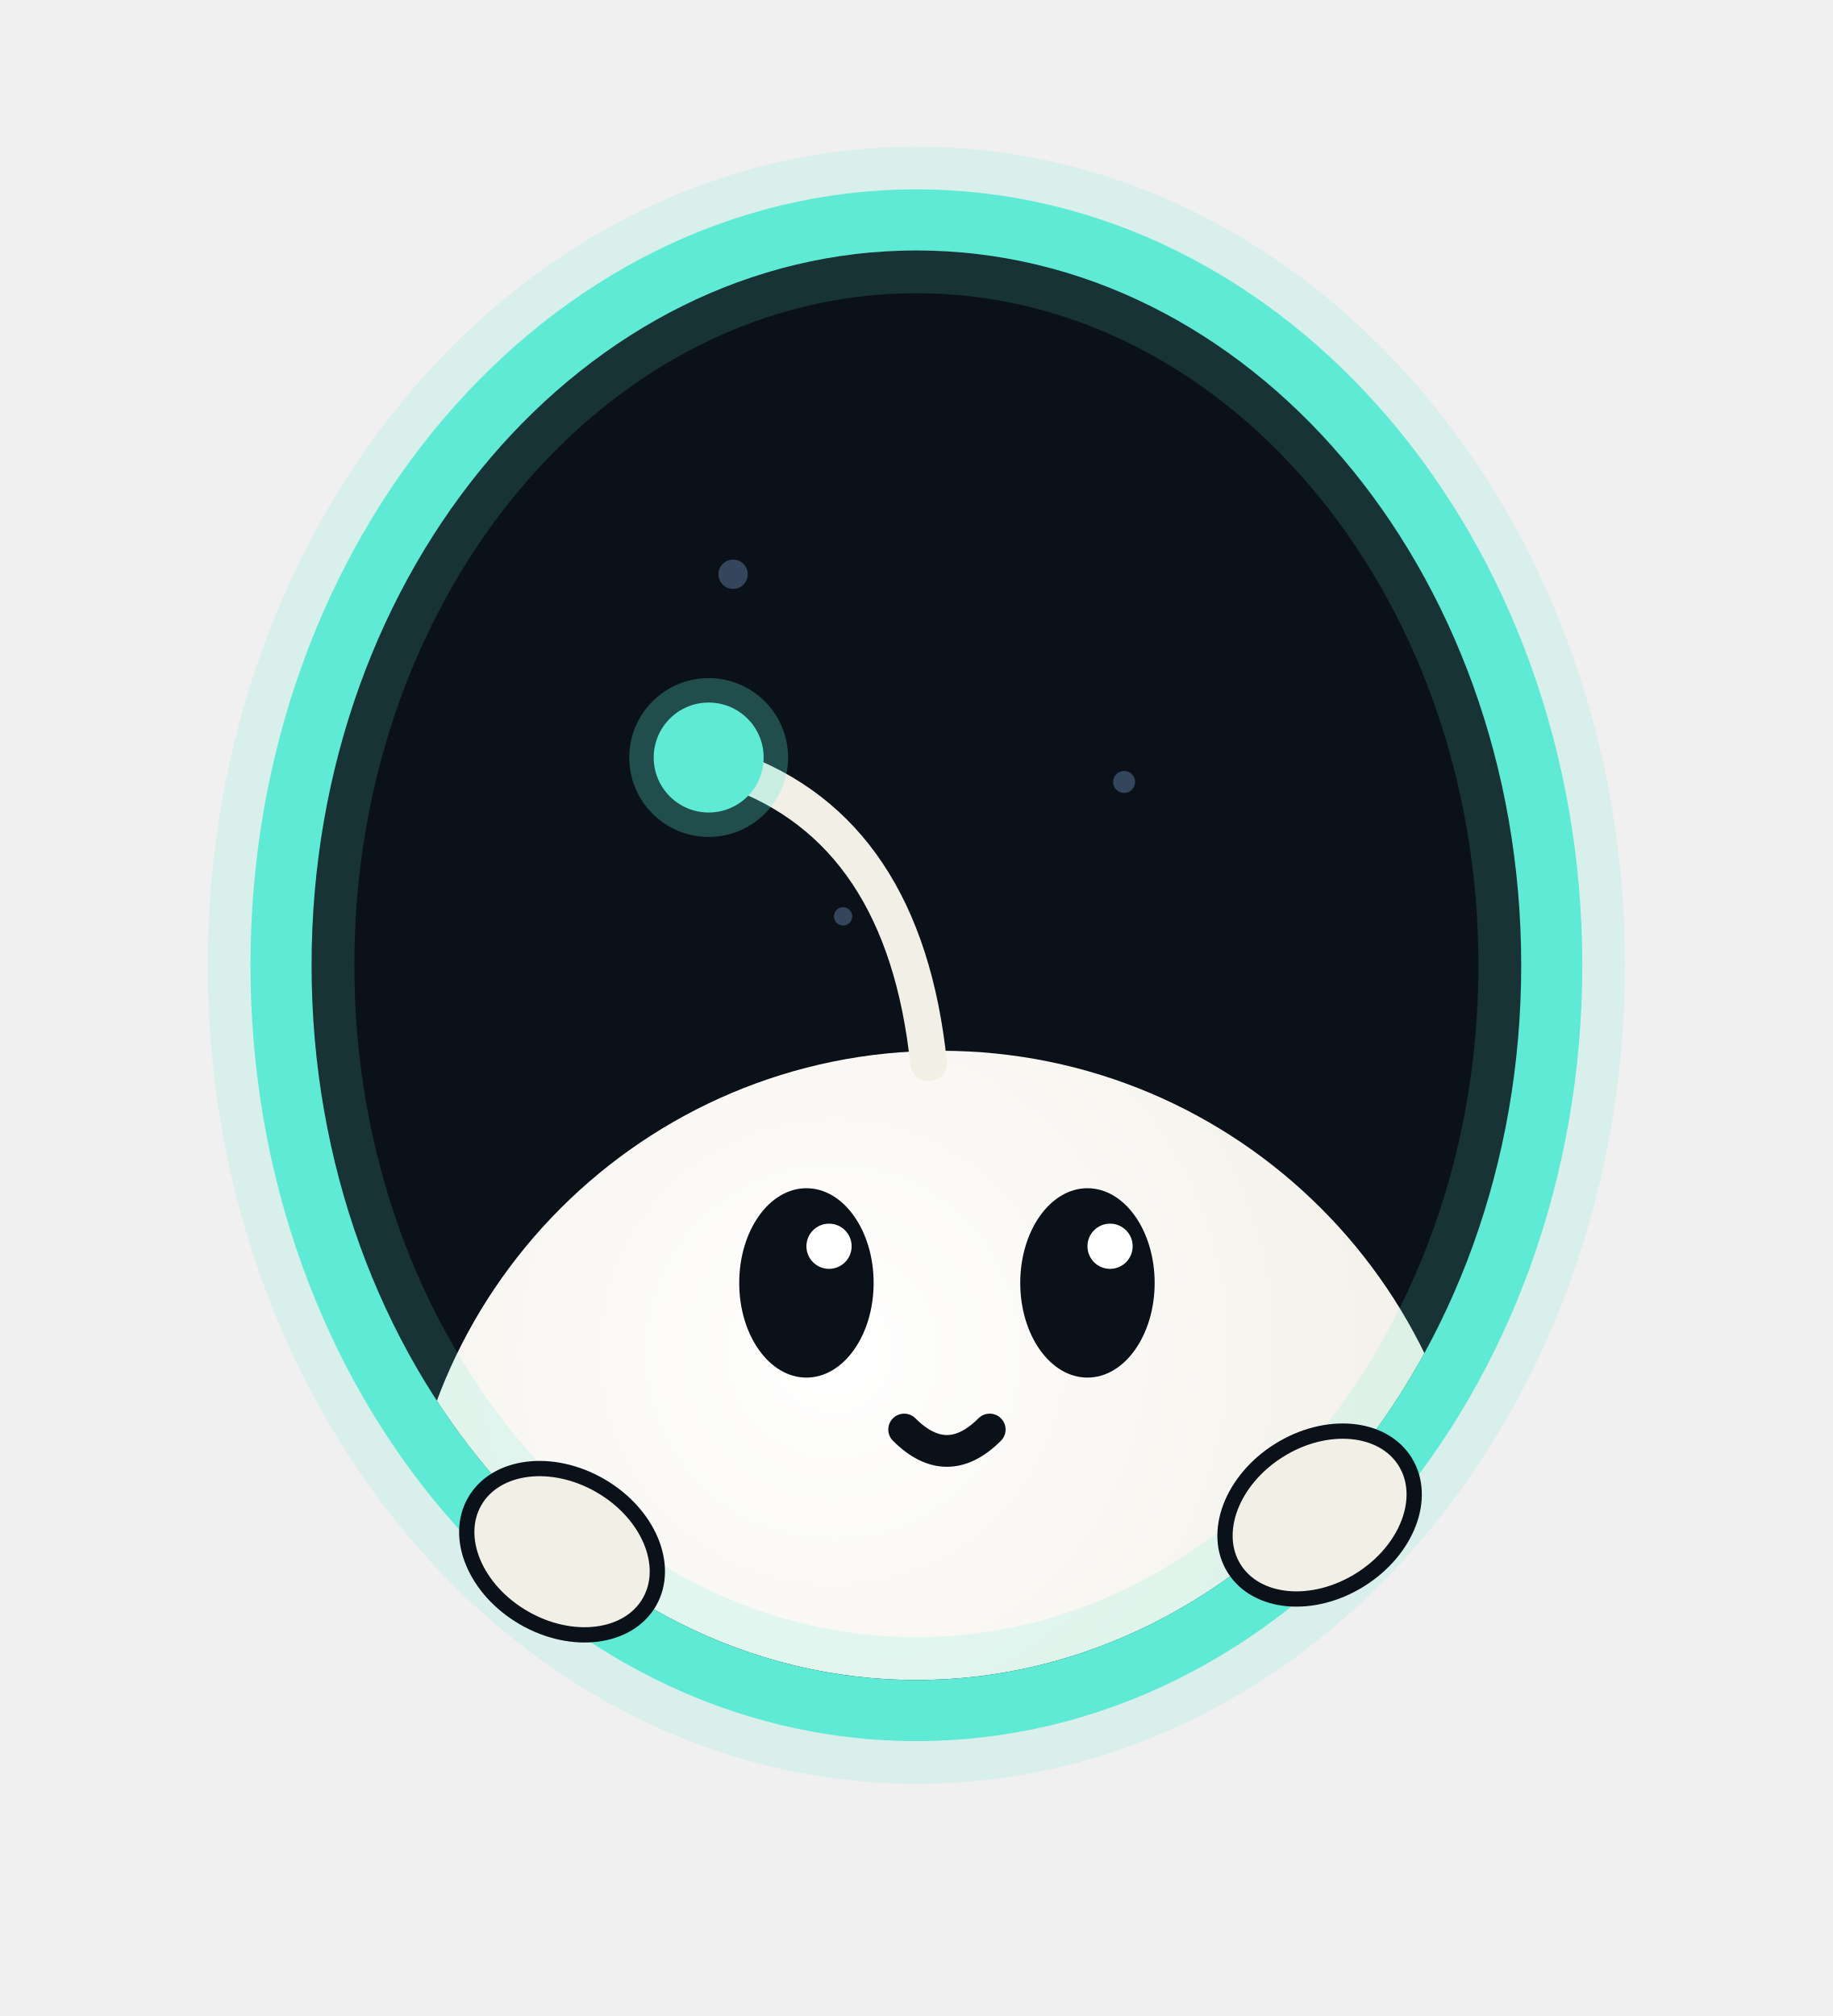
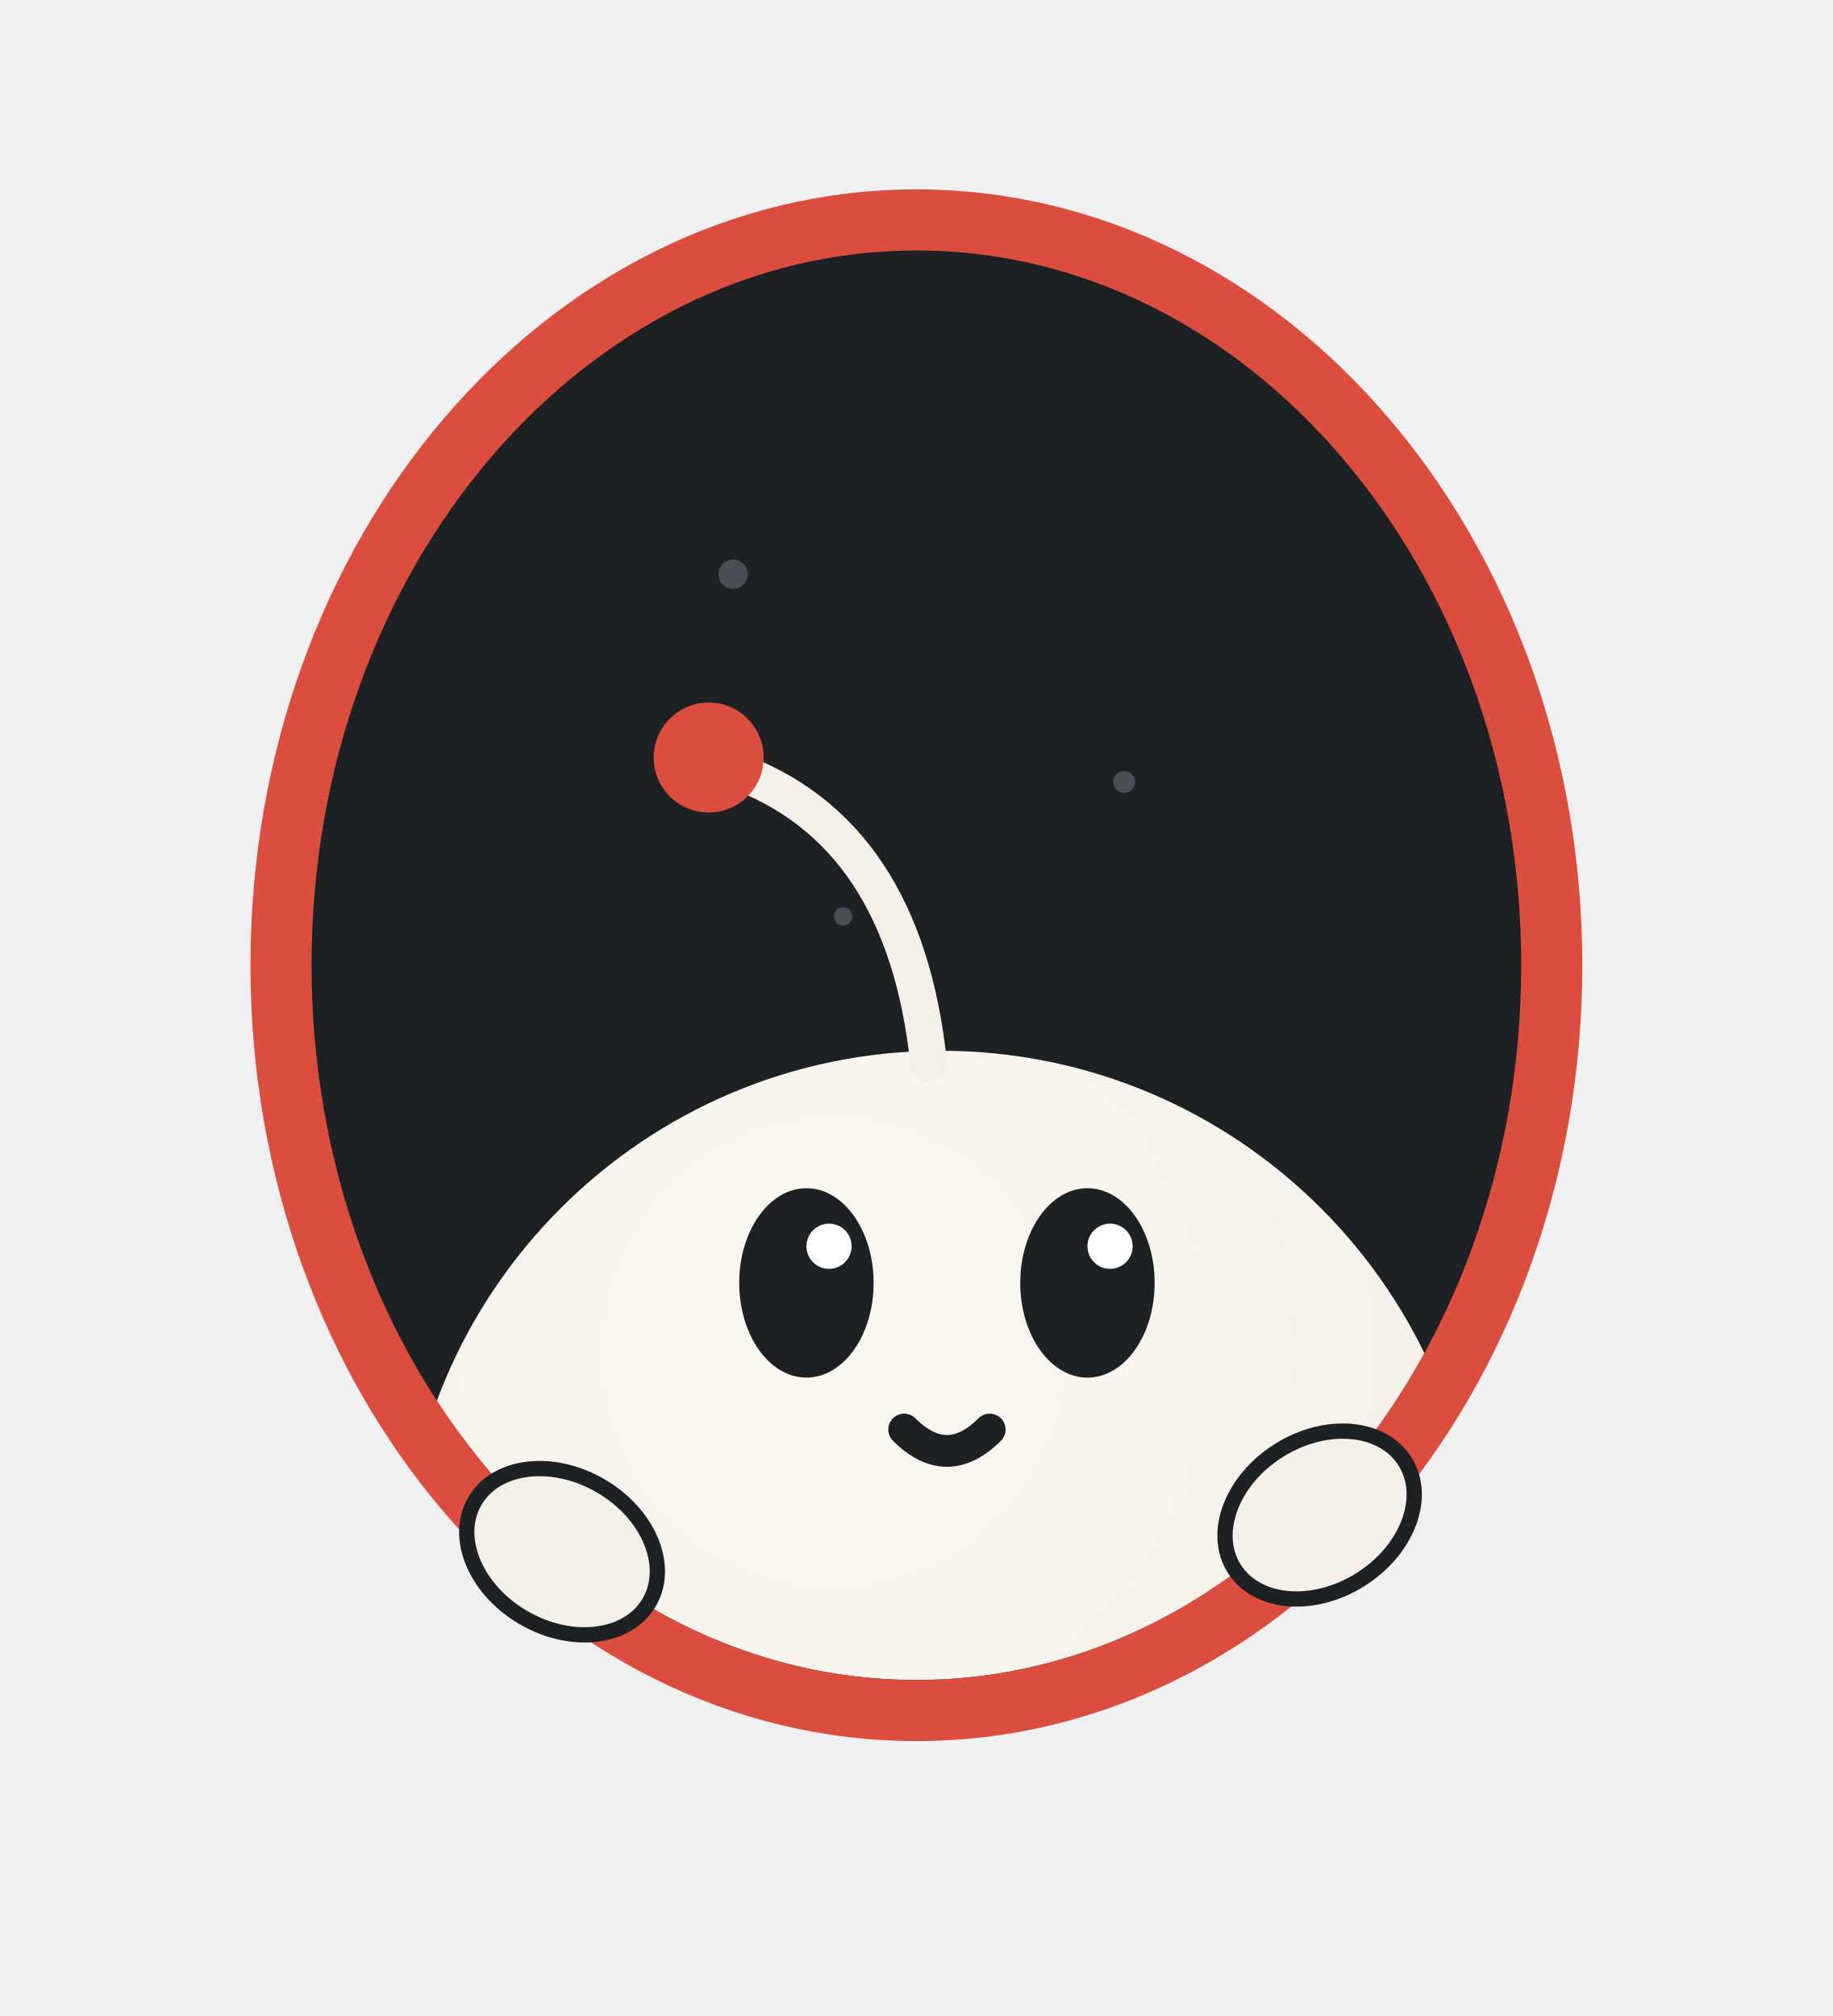
<svg xmlns="http://www.w3.org/2000/svg" width="300" height="330" viewBox="0 0 300 330">
  <defs>
    <radialGradient id="gwynBody" cx="0.4" cy="0.28" r="1.0">
-       <stop offset="0" stop-color="#FFFFFF" />
-       <stop offset="0.62" stop-color="#F2EFE6" />
-       <stop offset="1" stop-color="#CFD8D2" />
+       <stop offset="0" stop-color="#FBF8F2" />
+       <stop offset="0.62" stop-color="#F4F0E8" />
+       <stop offset="1" stop-color="#DDD6CA" />
    </radialGradient>
    <clipPath id="portalClip">
      <ellipse cx="0" cy="0" rx="99" ry="117" />
    </clipPath>
  </defs>
  <g transform="translate(150 158)">
-     <ellipse rx="104" ry="122" fill="#0A1118" />
-     <circle cx="-30" cy="-64" r="2.4" fill="#33465C" />
-     <circle cx="34" cy="-30" r="1.8" fill="#33465C" />
-     <circle cx="-12" cy="-8" r="1.5" fill="#33465C" />
+     <ellipse rx="104" ry="122" fill="#1E2124" />
+     <circle cx="-30" cy="-64" r="2.4" fill="#4A4E54" />
+     <circle cx="34" cy="-30" r="1.8" fill="#4A4E54" />
+     <circle cx="-12" cy="-8" r="1.5" fill="#4A4E54" />
    <g clip-path="url(#portalClip)">
      <circle cx="4" cy="102" r="88" fill="url(#gwynBody)" />
-       <ellipse cx="-18" cy="52" rx="11" ry="15.5" fill="#0A1118" />
-       <ellipse cx="28" cy="52" rx="11" ry="15.5" fill="#0A1118" />
+       <ellipse cx="-18" cy="52" rx="11" ry="15.5" fill="#1E2124" />
+       <ellipse cx="28" cy="52" rx="11" ry="15.5" fill="#1E2124" />
      <circle cx="-14.3" cy="46" r="3.7" fill="#fff" />
      <circle cx="31.7" cy="46" r="3.7" fill="#fff" />
-       <path d="M -2 76 Q 5 83 12 76" fill="none" stroke="#0A1118" stroke-width="5.2" stroke-linecap="round" />
+       <path d="M -2 76 Q 5 83 12 76" fill="none" stroke="#1E2124" stroke-width="5.2" stroke-linecap="round" />
    </g>
-     <path d="M 2 16 Q -2 -22 -30 -32" fill="none" stroke="#F2EFE6" stroke-width="6" stroke-linecap="round" />
-     <circle cx="-34" cy="-34" r="13" fill="#5EEAD4" opacity="0.28" />
-     <circle cx="-34" cy="-34" r="9" fill="#5EEAD4" />
-     <ellipse rx="104" ry="122" fill="none" stroke="#5EEAD4" stroke-width="24" opacity="0.16" />
-     <ellipse rx="104" ry="122" fill="none" stroke="#5EEAD4" stroke-width="10" />
-     <ellipse cx="-58" cy="96" rx="16.5" ry="12.5" transform="rotate(30 -58 96)" fill="#F2EFE6" stroke="#0A1118" stroke-width="2.5" />
-     <ellipse cx="66" cy="90" rx="16.5" ry="12.5" transform="rotate(-32 66 90)" fill="#F2EFE6" stroke="#0A1118" stroke-width="2.5" />
+     <path d="M 2 16 Q -2 -22 -30 -32" fill="none" stroke="#F4F0E8" stroke-width="6" stroke-linecap="round" />
+     <circle cx="-34" cy="-34" r="9" fill="#DA4D3F" />
+     <ellipse rx="104" ry="122" fill="none" stroke="#DA4D3F" stroke-width="10" />
+     <ellipse cx="-58" cy="96" rx="16.5" ry="12.5" transform="rotate(30 -58 96)" fill="#F4F0E8" stroke="#1E2124" stroke-width="2.5" />
+     <ellipse cx="66" cy="90" rx="16.5" ry="12.5" transform="rotate(-32 66 90)" fill="#F4F0E8" stroke="#1E2124" stroke-width="2.5" />
  </g>
</svg>
